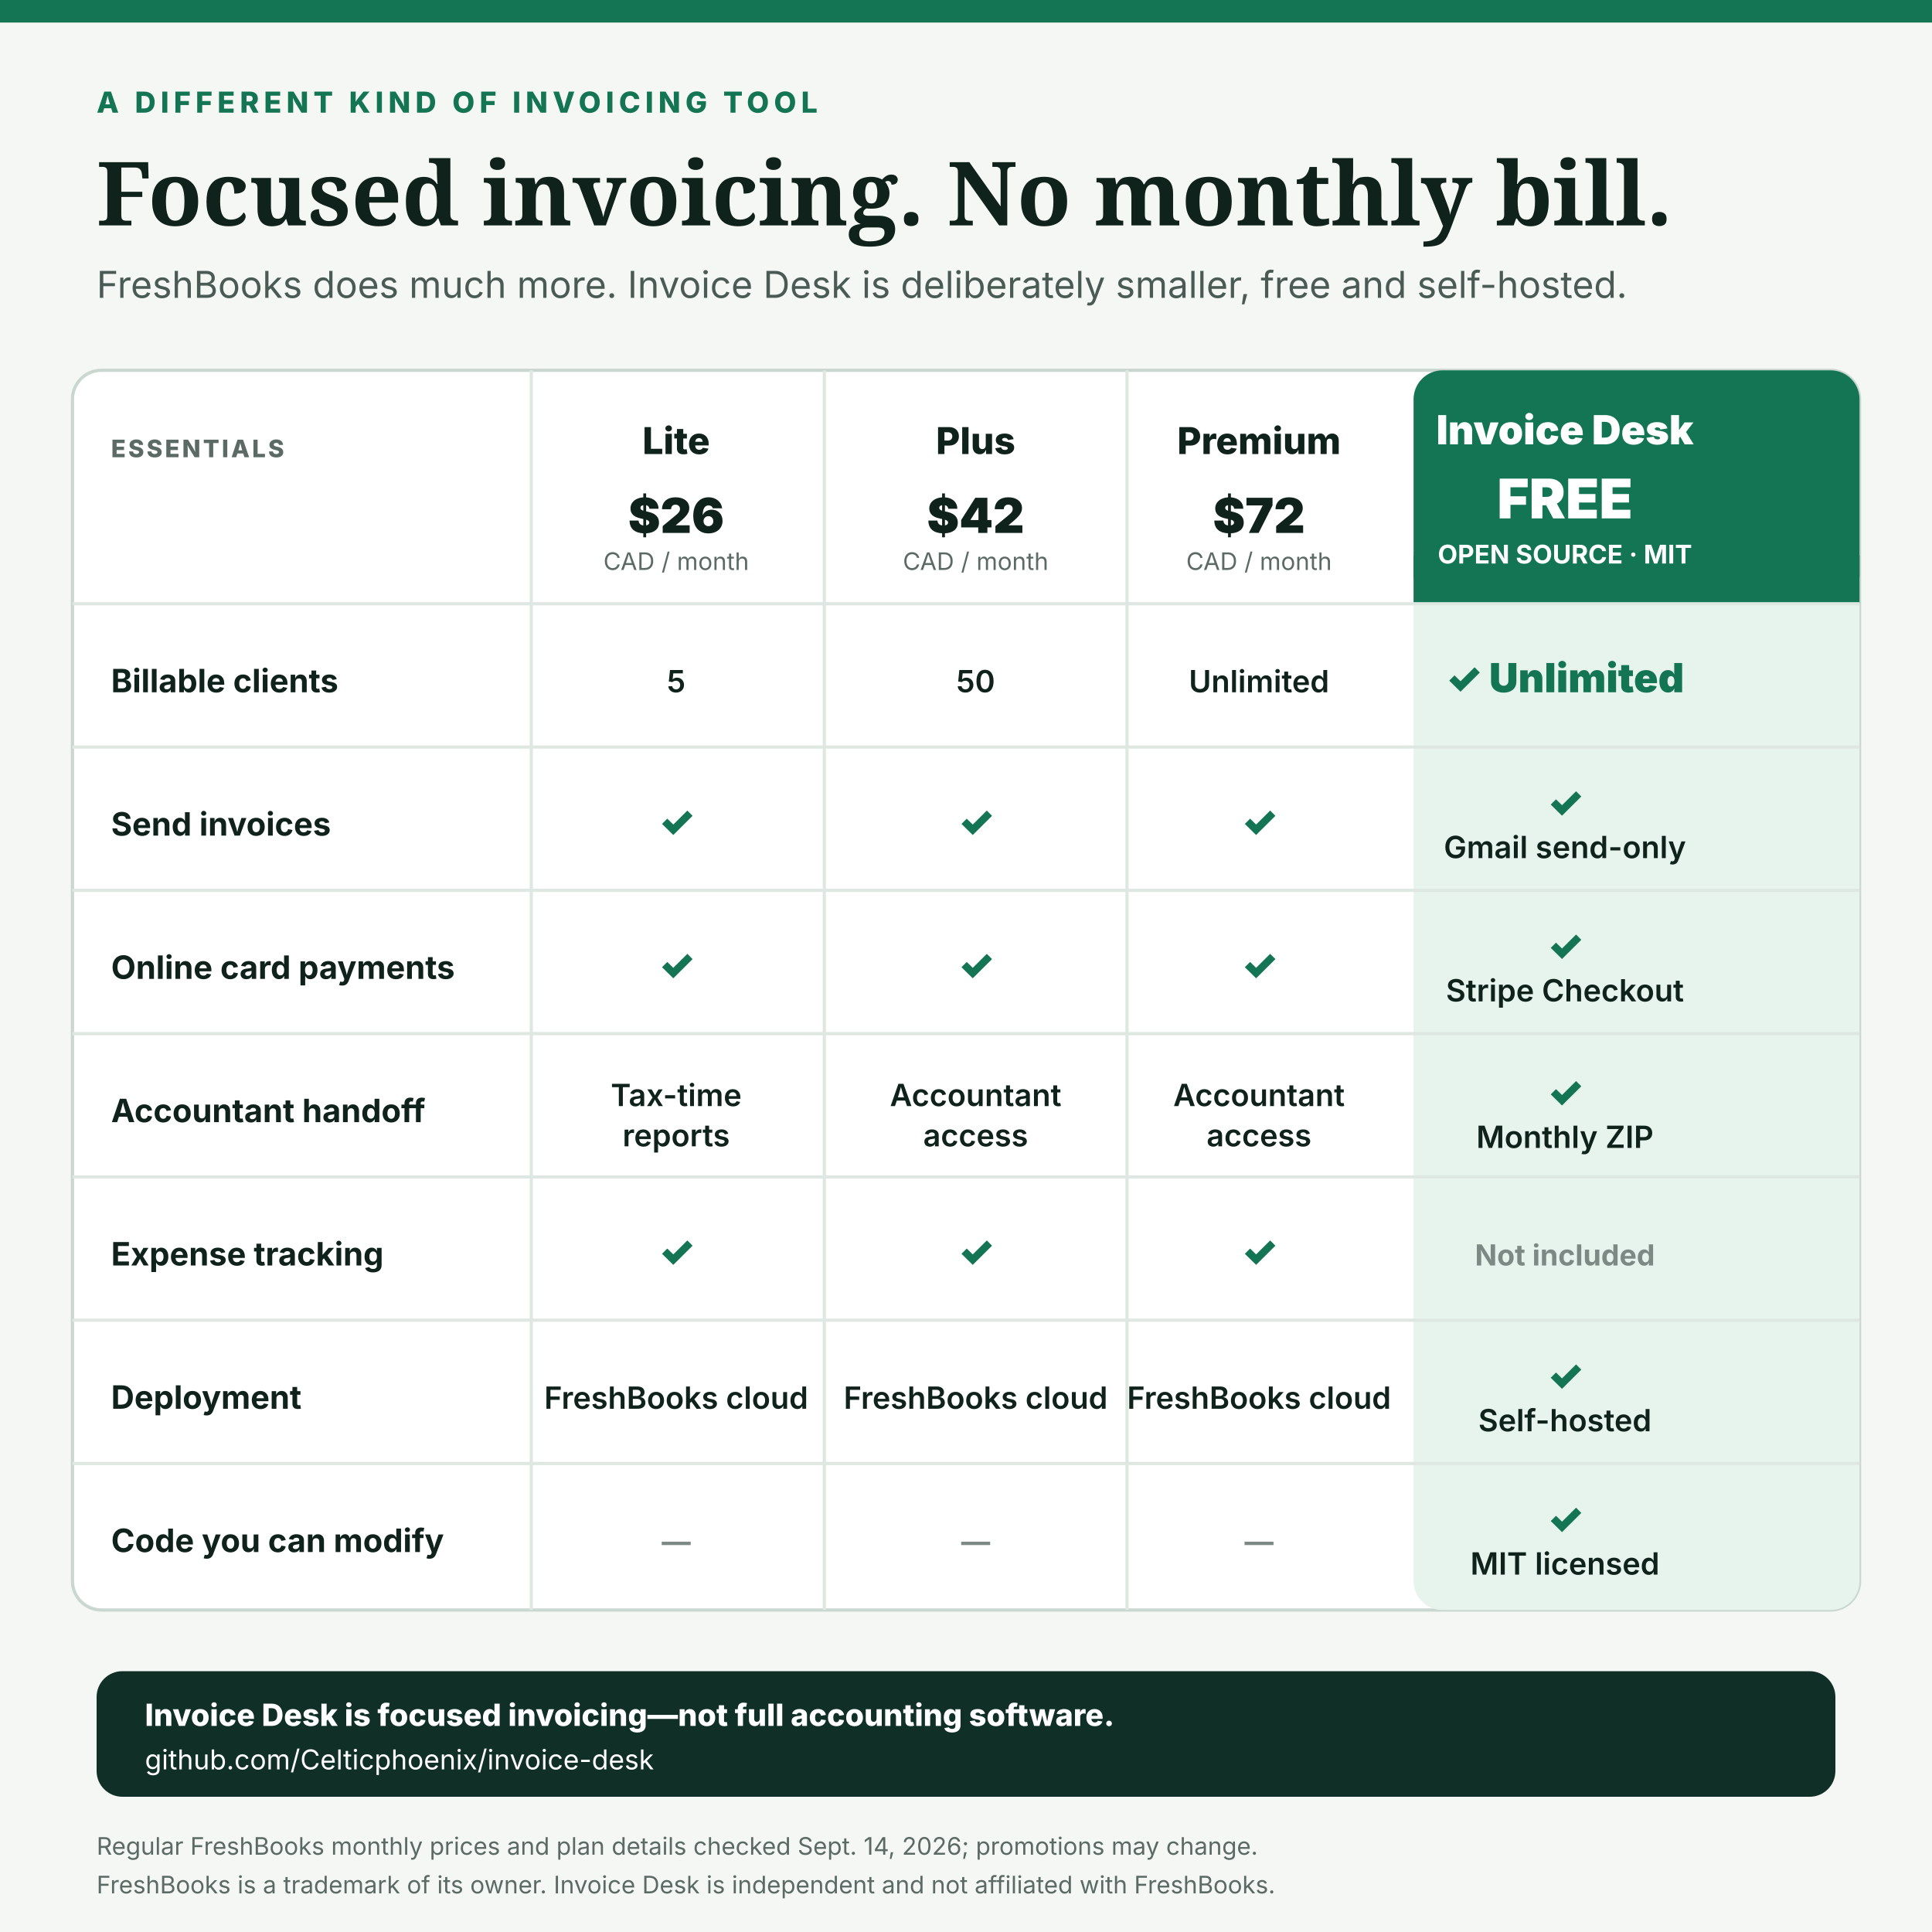
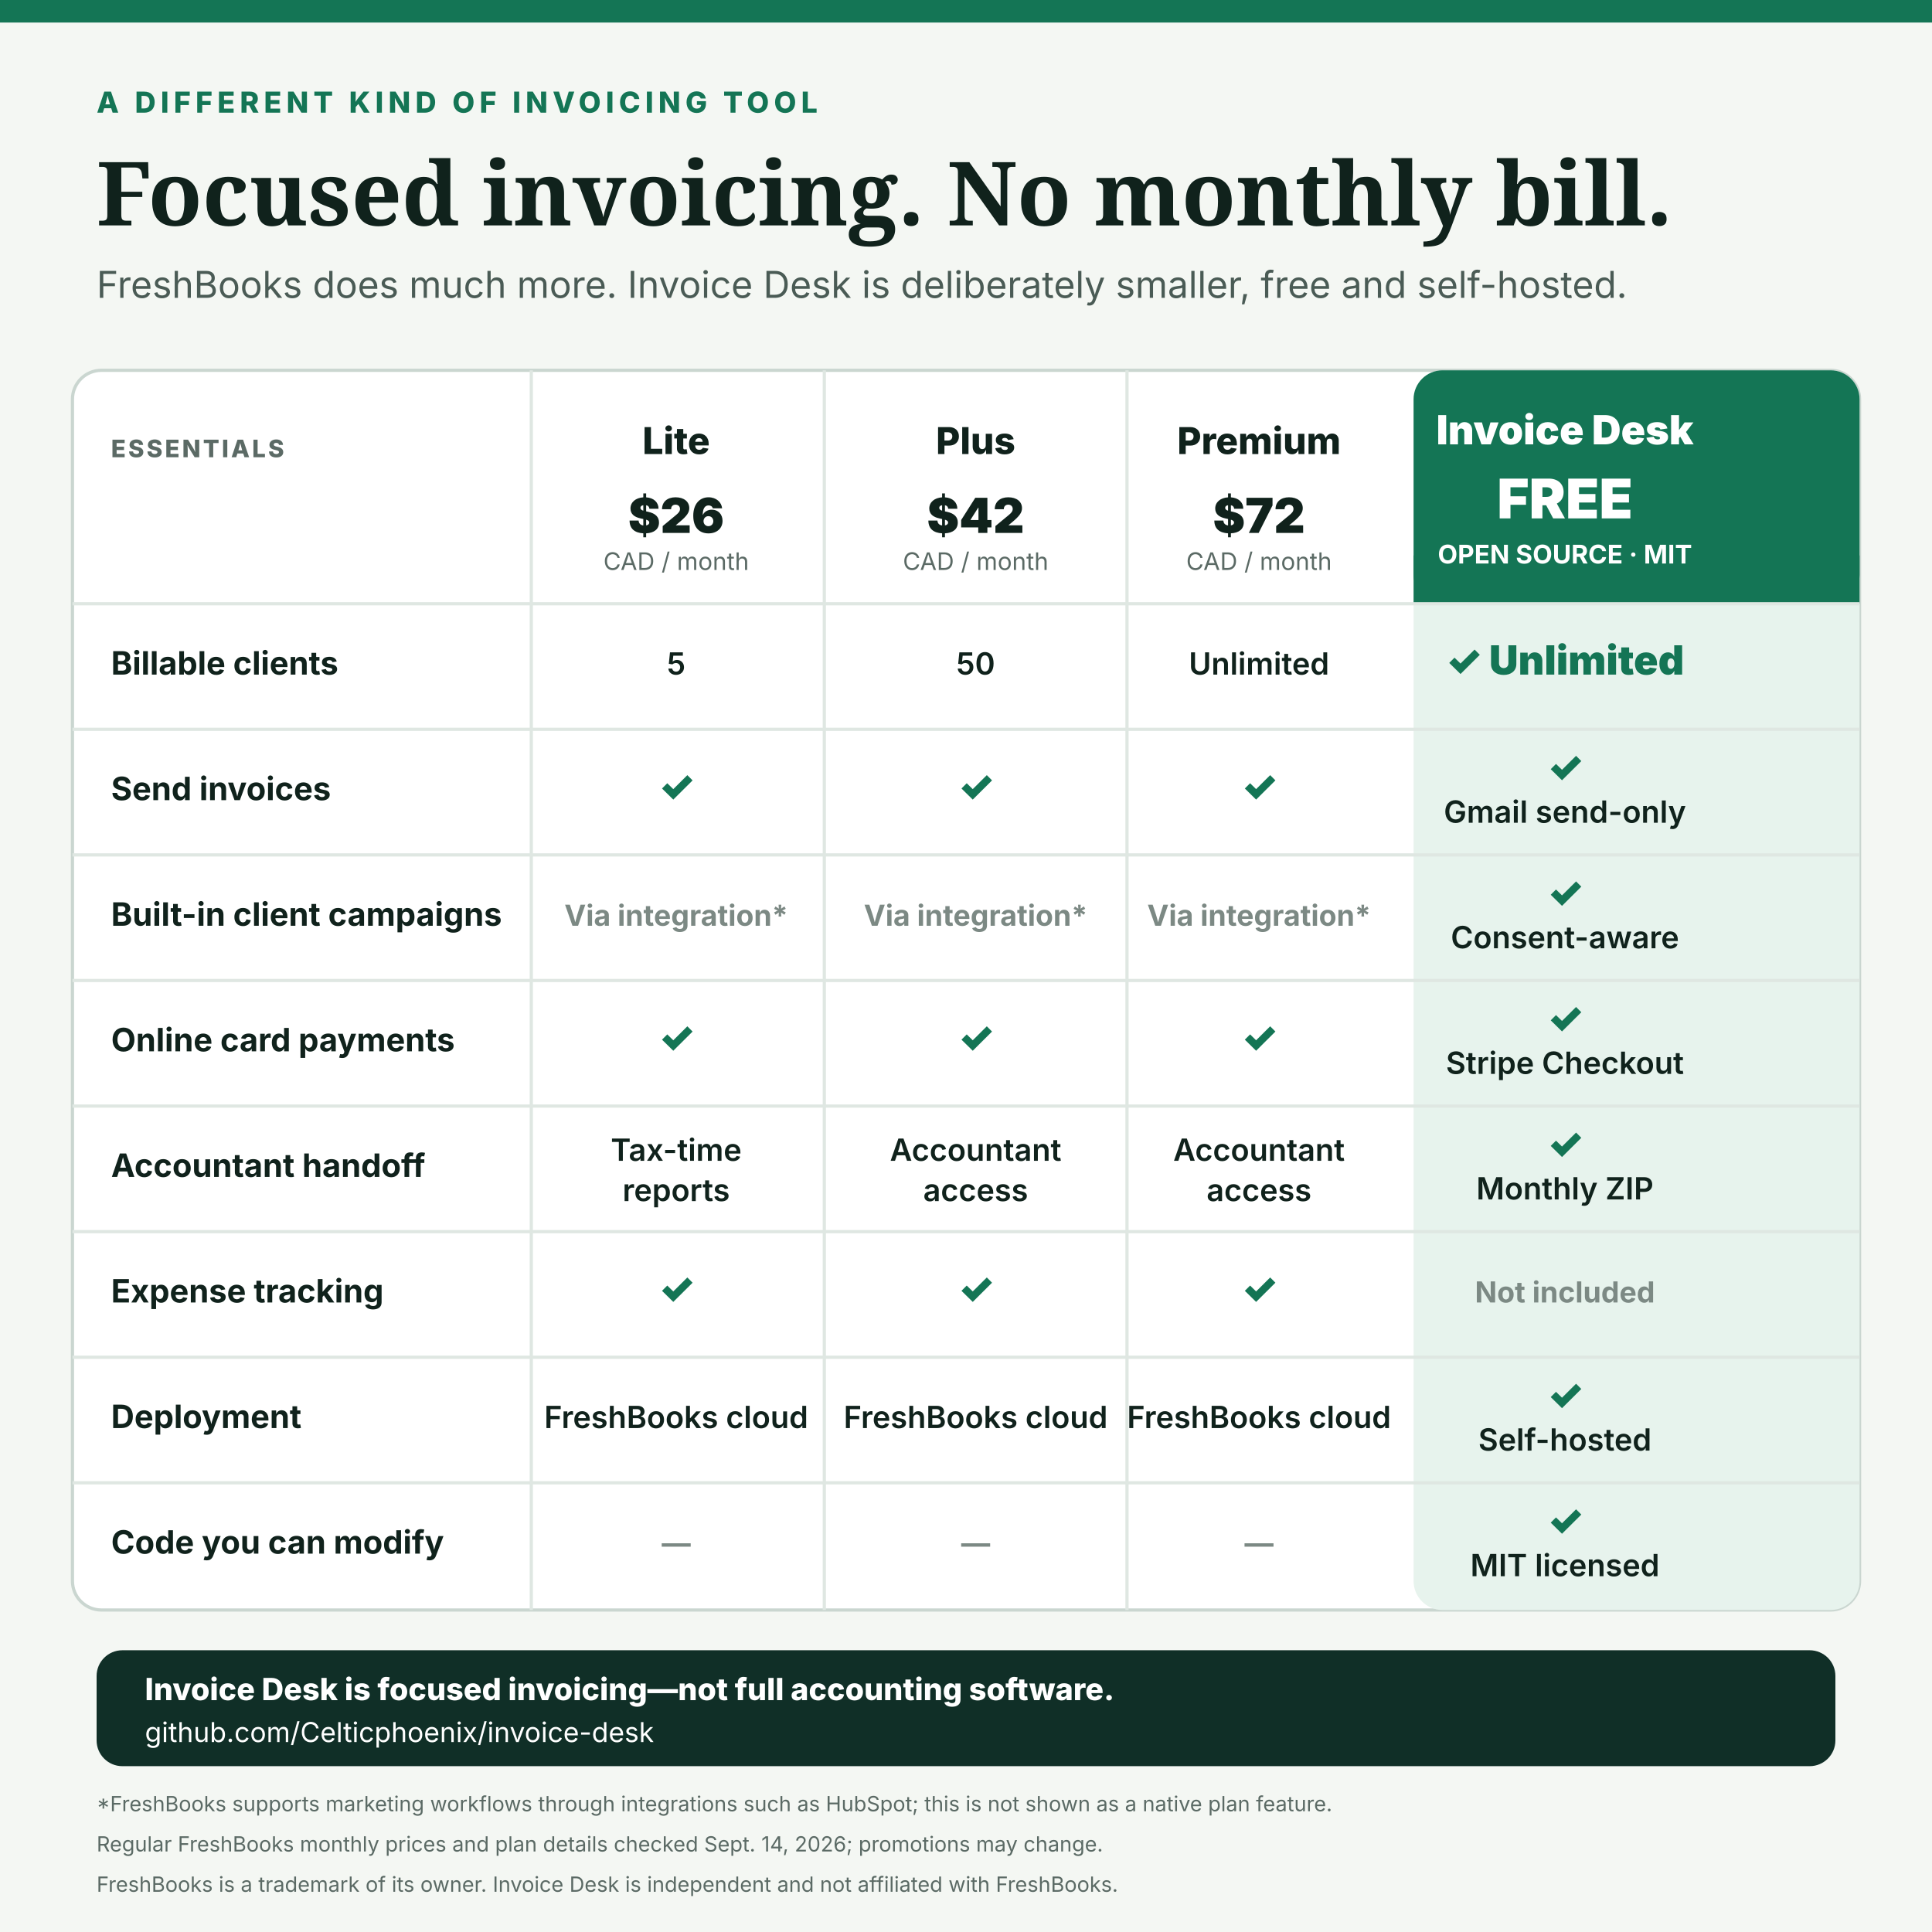
<svg xmlns="http://www.w3.org/2000/svg" width="1200" height="1200" viewBox="0 0 1200 1200" role="img" aria-labelledby="title description">
  <description id="description">A focused comparison of FreshBooks Lite, Plus, and Premium with the free open-source Invoice Desk.</description>
  <style>
    text { font-family: Inter, Arial, sans-serif; fill: #10221c; }
    .eyebrow { font-size: 18px; font-weight: 800; letter-spacing: 3px; fill: #147555; }
    .title { font-family: Georgia, serif; font-size: 55px; font-weight: 700; }
    .subtitle { font-size: 23px; fill: #4a5b55; }
    .head { font-size: 23px; font-weight: 800; }
    .price { font-size: 30px; font-weight: 900; }
    .feature { font-size: 20px; font-weight: 750; }
    .cell { font-size: 19px; font-weight: 600; }
    .small { font-size: 15px; fill: #5b6a65; }
    .ours { fill: #ffffff; }
    .yes { fill: #147555; font-size: 25px; font-weight: 900; }
    .no { fill: #7c8984; font-size: 18px; font-weight: 700; }
  </style>
  <rect width="1200" height="1200" fill="#f4f7f3" />
  <rect x="0" y="0" width="1200" height="14" fill="#147555" />
  <text x="60" y="70" class="eyebrow">A DIFFERENT KIND OF INVOICING TOOL</text>
  <text x="60" y="140" class="title">Focused invoicing. No monthly bill.</text>
  <text x="60" y="185" class="subtitle">FreshBooks does much more. Invoice Desk is deliberately smaller, free and self-hosted.</text>
  <rect x="45" y="230" width="1110" height="770" rx="18" fill="#ffffff" stroke="#cad6d0" stroke-width="2" />
  <rect x="878" y="230" width="277" height="770" rx="18" fill="#e7f3ed" />
  <rect x="878" y="230" width="277" height="145" rx="18" fill="#147555" />
  <rect x="878" y="345" width="277" height="30" fill="#147555" />
  <text x="69" y="284" class="small" style="font-weight:800;letter-spacing:1.5px">ESSENTIALS</text>
  <text x="420" y="282" text-anchor="middle" class="head">Lite</text>
  <text x="606" y="282" text-anchor="middle" class="head">Plus</text>
  <text x="789" y="282" text-anchor="middle" class="head" visibility="hidden">Spacer</text>
  <text x="789" y="322" text-anchor="middle" class="price" visibility="hidden">Spacer</text>
  <text x="782" y="282" text-anchor="middle" class="head">Premium</text>
  <text x="972" y="276" text-anchor="middle" class="ours" style="font-size:25px;font-weight:900">Invoice Desk</text>
  <text x="972" y="322" text-anchor="middle" class="ours" style="font-size:34px;font-weight:900">FREE</text>
  <text x="972" y="350" text-anchor="middle" class="ours" style="font-size:16px;font-weight:700">OPEN SOURCE · MIT</text>
  <text x="420" y="331" text-anchor="middle" class="price">$26</text>
  <text x="606" y="331" text-anchor="middle" class="price">$42</text>
  <text x="782" y="331" text-anchor="middle" class="price">$72</text>
  <text x="420" y="354" text-anchor="middle" class="small">CAD / month</text>
  <text x="606" y="354" text-anchor="middle" class="small">CAD / month</text>
  <text x="782" y="354" text-anchor="middle" class="small">CAD / month</text>
  <g stroke="#dfe7e2" stroke-width="2">
    <line x1="45" y1="375" x2="1155" y2="375" />
-     <line x1="45" y1="464" x2="1155" y2="464" />
-     <line x1="45" y1="553" x2="1155" y2="553" />
-     <line x1="45" y1="642" x2="1155" y2="642" />
-     <line x1="45" y1="731" x2="1155" y2="731" />
-     <line x1="45" y1="820" x2="1155" y2="820" />
-     <line x1="45" y1="909" x2="1155" y2="909" />
+     <line x1="45" y1="453" x2="1155" y2="453" />
+     <line x1="45" y1="531" x2="1155" y2="531" />
+     <line x1="45" y1="609" x2="1155" y2="609" />
+     <line x1="45" y1="687" x2="1155" y2="687" />
+     <line x1="45" y1="765" x2="1155" y2="765" />
+     <line x1="45" y1="843" x2="1155" y2="843" />
+     <line x1="45" y1="921" x2="1155" y2="921" />
    <line x1="330" y1="230" x2="330" y2="1000" />
    <line x1="512" y1="230" x2="512" y2="1000" />
    <line x1="700" y1="230" x2="700" y2="1000" />
    <line x1="878" y1="375" x2="878" y2="1000" opacity="0" />
  </g>
-   <text x="69" y="430" class="feature">Billable clients</text>
-   <text x="420" y="430" text-anchor="middle" class="cell">5</text>
-   <text x="606" y="430" text-anchor="middle" class="cell">50</text>
-   <text x="782" y="430" text-anchor="middle" class="cell">Unlimited</text>
-   <text x="972" y="430" text-anchor="middle" class="yes">✓ Unlimited</text>
-   <text x="69" y="519" class="feature">Send invoices</text>
-   <text x="420" y="519" text-anchor="middle" class="yes">✓</text>
-   <text x="606" y="519" text-anchor="middle" class="yes">✓</text>
-   <text x="782" y="519" text-anchor="middle" class="yes">✓</text>
-   <text x="972" y="507" text-anchor="middle" class="yes">✓</text>
-   <text x="972" y="533" text-anchor="middle" class="cell">Gmail send-only</text>
-   <text x="69" y="608" class="feature">Online card payments</text>
-   <text x="420" y="608" text-anchor="middle" class="yes">✓</text>
-   <text x="606" y="608" text-anchor="middle" class="yes">✓</text>
-   <text x="782" y="608" text-anchor="middle" class="yes">✓</text>
-   <text x="972" y="596" text-anchor="middle" class="yes">✓</text>
-   <text x="972" y="622" text-anchor="middle" class="cell">Stripe Checkout</text>
-   <text x="69" y="697" class="feature">Accountant handoff</text>
-   <text x="420" y="687" text-anchor="middle" class="cell">Tax-time</text>
-   <text x="420" y="712" text-anchor="middle" class="cell">reports</text>
-   <text x="606" y="687" text-anchor="middle" class="cell">Accountant</text>
-   <text x="606" y="712" text-anchor="middle" class="cell">access</text>
-   <text x="782" y="687" text-anchor="middle" class="cell">Accountant</text>
-   <text x="782" y="712" text-anchor="middle" class="cell">access</text>
-   <text x="972" y="687" text-anchor="middle" class="yes">✓</text>
-   <text x="972" y="713" text-anchor="middle" class="cell">Monthly ZIP</text>
-   <text x="69" y="786" class="feature">Expense tracking</text>
-   <text x="420" y="786" text-anchor="middle" class="yes">✓</text>
-   <text x="606" y="786" text-anchor="middle" class="yes">✓</text>
-   <text x="782" y="786" text-anchor="middle" class="yes">✓</text>
-   <text x="972" y="786" text-anchor="middle" class="no">Not included</text>
-   <text x="69" y="875" class="feature">Deployment</text>
-   <text x="420" y="875" text-anchor="middle" class="cell">FreshBooks cloud</text>
-   <text x="606" y="875" text-anchor="middle" class="cell">FreshBooks cloud</text>
-   <text x="782" y="875" text-anchor="middle" class="cell">FreshBooks cloud</text>
-   <text x="972" y="863" text-anchor="middle" class="yes">✓</text>
-   <text x="972" y="889" text-anchor="middle" class="cell">Self-hosted</text>
-   <text x="69" y="964" class="feature">Code you can modify</text>
-   <text x="420" y="964" text-anchor="middle" class="no">—</text>
-   <text x="606" y="964" text-anchor="middle" class="no">—</text>
-   <text x="782" y="964" text-anchor="middle" class="no">—</text>
-   <text x="972" y="952" text-anchor="middle" class="yes">✓</text>
-   <text x="972" y="978" text-anchor="middle" class="cell">MIT licensed</text>
-   <rect x="60" y="1038" width="1080" height="78" rx="16" fill="#102f27" />
-   <text x="90" y="1072" class="ours" style="font-size:19px;font-weight:800">Invoice Desk is focused invoicing—not full accounting software.</text>
-   <text x="90" y="1099" class="ours" style="font-size:17px">github.com/Celticphoenix/invoice-desk</text>
-   <text x="60" y="1152" class="small">Regular FreshBooks monthly prices and plan details checked Sept. 14, 2026; promotions may change.</text>
-   <text x="60" y="1176" class="small">FreshBooks is a trademark of its owner. Invoice Desk is independent and not affiliated with FreshBooks.</text>
+   <text x="69" y="419" class="feature">Billable clients</text>
+   <text x="420" y="419" text-anchor="middle" class="cell">5</text>
+   <text x="606" y="419" text-anchor="middle" class="cell">50</text>
+   <text x="782" y="419" text-anchor="middle" class="cell">Unlimited</text>
+   <text x="972" y="419" text-anchor="middle" class="yes">✓ Unlimited</text>
+   <text x="69" y="497" class="feature">Send invoices</text>
+   <text x="420" y="497" text-anchor="middle" class="yes">✓</text>
+   <text x="606" y="497" text-anchor="middle" class="yes">✓</text>
+   <text x="782" y="497" text-anchor="middle" class="yes">✓</text>
+   <text x="972" y="485" text-anchor="middle" class="yes">✓</text>
+   <text x="972" y="511" text-anchor="middle" class="cell">Gmail send-only</text>
+   <text x="69" y="575" class="feature">Built-in client campaigns</text>
+   <text x="420" y="575" text-anchor="middle" class="no">Via integration*</text>
+   <text x="606" y="575" text-anchor="middle" class="no">Via integration*</text>
+   <text x="782" y="575" text-anchor="middle" class="no">Via integration*</text>
+   <text x="972" y="563" text-anchor="middle" class="yes">✓</text>
+   <text x="972" y="589" text-anchor="middle" class="cell">Consent-aware</text>
+   <text x="69" y="653" class="feature">Online card payments</text>
+   <text x="420" y="653" text-anchor="middle" class="yes">✓</text>
+   <text x="606" y="653" text-anchor="middle" class="yes">✓</text>
+   <text x="782" y="653" text-anchor="middle" class="yes">✓</text>
+   <text x="972" y="641" text-anchor="middle" class="yes">✓</text>
+   <text x="972" y="667" text-anchor="middle" class="cell">Stripe Checkout</text>
+   <text x="69" y="731" class="feature">Accountant handoff</text>
+   <text x="420" y="721" text-anchor="middle" class="cell">Tax-time</text>
+   <text x="420" y="746" text-anchor="middle" class="cell">reports</text>
+   <text x="606" y="721" text-anchor="middle" class="cell">Accountant</text>
+   <text x="606" y="746" text-anchor="middle" class="cell">access</text>
+   <text x="782" y="721" text-anchor="middle" class="cell">Accountant</text>
+   <text x="782" y="746" text-anchor="middle" class="cell">access</text>
+   <text x="972" y="719" text-anchor="middle" class="yes">✓</text>
+   <text x="972" y="745" text-anchor="middle" class="cell">Monthly ZIP</text>
+   <text x="69" y="809" class="feature">Expense tracking</text>
+   <text x="420" y="809" text-anchor="middle" class="yes">✓</text>
+   <text x="606" y="809" text-anchor="middle" class="yes">✓</text>
+   <text x="782" y="809" text-anchor="middle" class="yes">✓</text>
+   <text x="972" y="809" text-anchor="middle" class="no">Not included</text>
+   <text x="69" y="887" class="feature">Deployment</text>
+   <text x="420" y="887" text-anchor="middle" class="cell">FreshBooks cloud</text>
+   <text x="606" y="887" text-anchor="middle" class="cell">FreshBooks cloud</text>
+   <text x="782" y="887" text-anchor="middle" class="cell">FreshBooks cloud</text>
+   <text x="972" y="875" text-anchor="middle" class="yes">✓</text>
+   <text x="972" y="901" text-anchor="middle" class="cell">Self-hosted</text>
+   <text x="69" y="965" class="feature">Code you can modify</text>
+   <text x="420" y="965" text-anchor="middle" class="no">—</text>
+   <text x="606" y="965" text-anchor="middle" class="no">—</text>
+   <text x="782" y="965" text-anchor="middle" class="no">—</text>
+   <text x="972" y="953" text-anchor="middle" class="yes">✓</text>
+   <text x="972" y="979" text-anchor="middle" class="cell">MIT licensed</text>
+   <rect x="60" y="1025" width="1080" height="72" rx="16" fill="#102f27" />
+   <text x="90" y="1056" class="ours" style="font-size:19px;font-weight:800">Invoice Desk is focused invoicing—not full accounting software.</text>
+   <text x="90" y="1082" class="ours" style="font-size:17px">github.com/Celticphoenix/invoice-desk</text>
+   <text x="60" y="1125" class="small" style="font-size:13px">*FreshBooks supports marketing workflows through integrations such as HubSpot; this is not shown as a native plan feature.</text>
+   <text x="60" y="1150" class="small" style="font-size:13px">Regular FreshBooks monthly prices and plan details checked Sept. 14, 2026; promotions may change.</text>
+   <text x="60" y="1175" class="small" style="font-size:13px">FreshBooks is a trademark of its owner. Invoice Desk is independent and not affiliated with FreshBooks.</text>
</svg>
